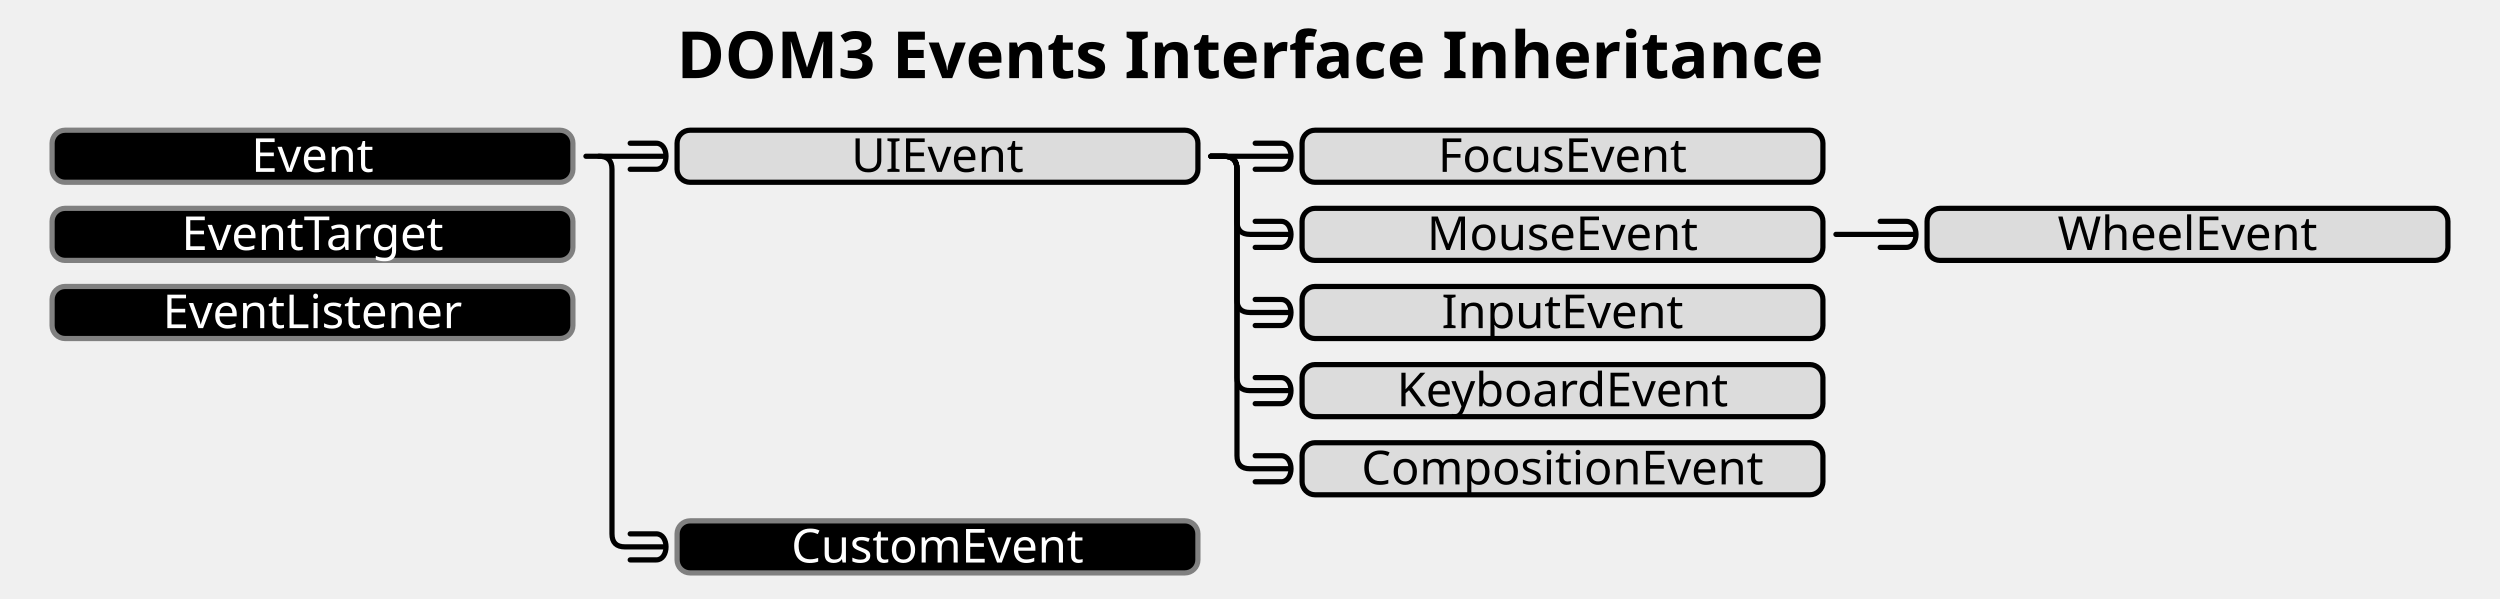
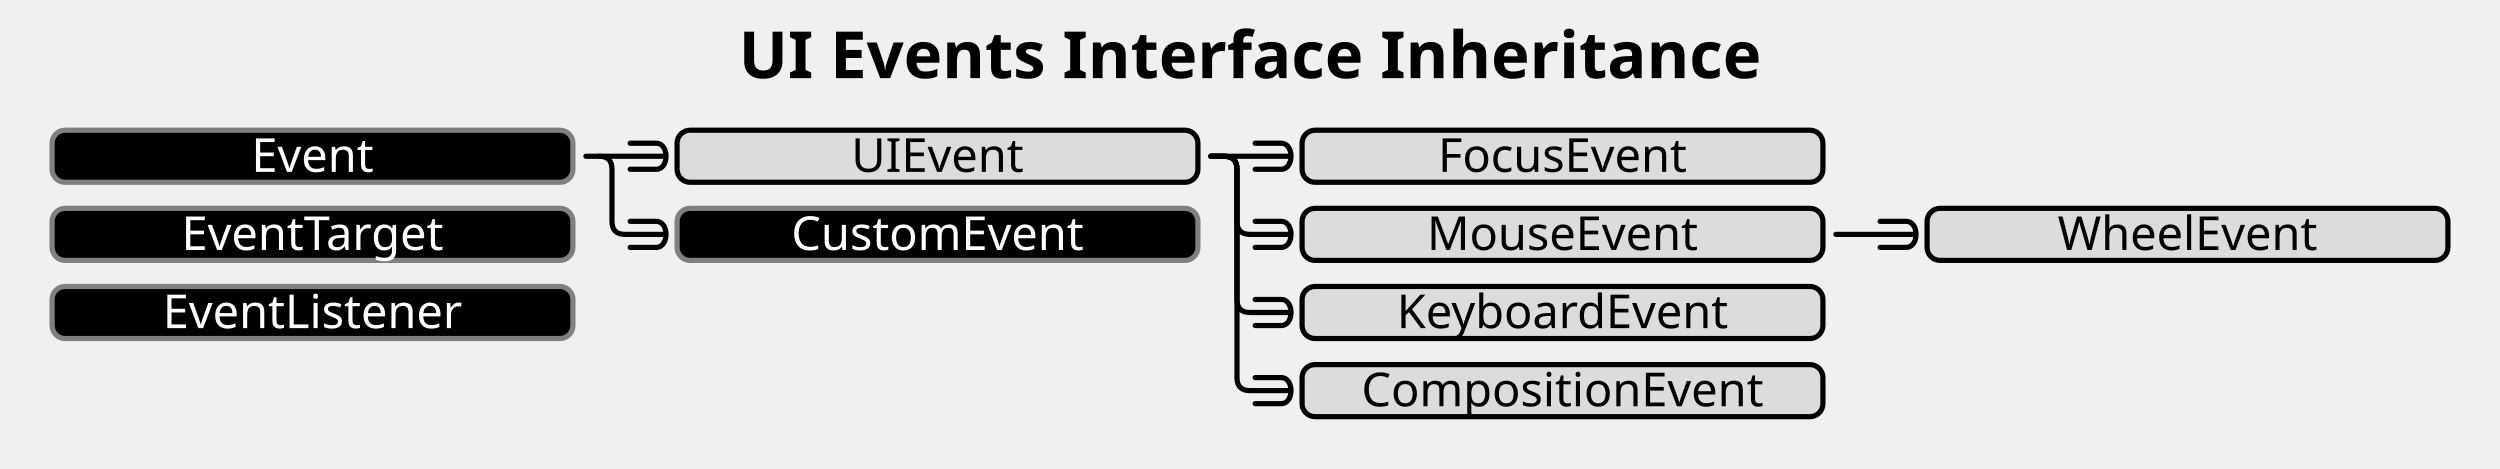
- <svg xmlns="http://www.w3.org/2000/svg" xmlns:xlink="http://www.w3.org/1999/xlink" width="100%" height="100%" viewBox="0 0 960 230" id="svg2" version="1.1">
+ <svg xmlns="http://www.w3.org/2000/svg" xmlns:xlink="http://www.w3.org/1999/xlink" width="100%" height="100%" viewBox="0 0 960 180" id="svg2" version="1.1">
  <defs id="defs8">
    <marker id="contains" viewBox="-16 -7 18 14" refX="-2" markerWidth="9" markerHeight="7" orient="auto">
      <path d="M-15,-5 L-5,-5 C0,-5 0,5 -5,5 L-15,5" stroke-linejoin="round" stroke-linecap="round" fill="none" stroke-width="2" stroke="black" id="path13" />
    </marker>
  </defs>
  <style type="text/css" id="style15">
    .basic {
      fill: black;
      stroke: gray;
    }

    .basic text {
      fill: white;
      stroke: none;
    }
    
    .order1 {
      fill: gainsboro;
      stroke: black;
    }

    .order1 text {
      fill: black;
      stroke: none;
    }
    
    .order2 {
      fill: gainsboro;
      stroke: blue;
    }

    .order2 text {
      fill: blue;
      stroke: none;
    }

    .order3 {
      fill: gainsboro;
      stroke: green;
    }

    .order3 text {
      fill: green;
      stroke: none;
    }

  </style>
-   <text id="caption" x="480" y="30" font-size="25" fill="black" text-anchor="middle" font-family="Verdana, sans-serif" font-weight="bold" style="-inkscape-font-specification:Verdana Bold;font-family:Verdana;font-weight:bold;font-style:normal;font-stretch:normal;font-variant:normal;font-size:25px;text-anchor:middle;text-align:center;writing-mode:lr;line-height:125%">DOM3 Events Interface Inheritance</text>
-   <a xlink:href="../DOM3-Events.html#interface-Event" id="Event" class="basic" transform="translate(20, 50)" target="_parent">
+   <text id="caption" x="480" y="30" font-size="25" fill="black" text-anchor="middle" font-family="Verdana, sans-serif" font-weight="bold" style="-inkscape-font-specification:Verdana Bold;font-family:Verdana;font-weight:bold;font-style:normal;font-stretch:normal;font-variant:normal;font-size:25px;text-anchor:middle;text-align:center;writing-mode:lr;line-height:125%">UI Events Interface Inheritance</text>
+   <a xlink:href="../index.html#interface-Event" id="Event" class="basic" transform="translate(20, 50)" target="_parent">
    <rect x="0" y="0" width="200" height="20" rx="5" ry="5" stroke-width="2" id="rect19" />
    <text x="100" y="16" font-size="18" text-anchor="middle" font-family="Verdana, sans-serif" id="text21">
      <tspan style="-inkscape-font-specification:Verdana;font-family:Verdana;font-weight:normal;font-style:normal;font-stretch:normal;font-variant:normal;font-size:18px;text-anchor:middle;text-align:center;writing-mode:lr;line-height:125%" id="tspan3047">Event</tspan>
    </text>
  </a>
  <path stroke-linejoin="round" stroke-linecap="round" fill="none" stroke-width="2" stroke="black" marker-end="url(#contains)" d="M225,60 H255" id="path23" />
-   <a xlink:href="../DOM3-Events.html#events-Events-UIEvent" id="UIEvent" class="order1" transform="translate(260, 50)" target="_parent">
+   <a xlink:href="../index.html#interface-UIEvent" id="UIEvent" class="order1" transform="translate(260, 50)" target="_parent">
    <rect x="0" y="0" width="200" height="20" rx="5" ry="5" stroke-width="2" id="rect26" />
    <text x="100" y="16" font-size="18" fill="black" text-anchor="middle" font-family="Verdana, sans-serif" id="text28">
      <tspan style="-inkscape-font-specification:Verdana;font-family:Verdana;font-weight:normal;font-style:normal;font-stretch:normal;font-variant:normal;font-size:18px;text-anchor:middle;text-align:center;writing-mode:lr;line-height:125%" id="tspan3045">UIEvent</tspan>
    </text>
  </a>
  <path stroke-linejoin="round" stroke-linecap="round" fill="none" stroke-width="2" stroke="black" marker-end="url(#contains)" d="M465,60 H495" id="path30" />
-   <a xlink:href="../DOM3-Events.html#events-Events-FocusEvent" id="FocusEvent" class="order2" transform="translate(500, 50)" target="_parent">
+   <a xlink:href="../index.html#interface-FocusEvent" id="FocusEvent" class="order2" transform="translate(500, 50)" target="_parent">
    <rect x="0" y="0" width="200" height="20" rx="5" ry="5" stroke-width="2" id="rect33" style="stroke:#000000;stroke-opacity:1" />
    <text x="100" y="16" font-size="18" id="text35" style="font-size:18px;text-anchor:middle;fill:#000000;fill-opacity:1;stroke:none;font-family:'Verdana, sans-serif'">
      <tspan style="-inkscape-font-specification:Verdana;font-family:Verdana;font-weight:normal;font-style:normal;font-stretch:normal;font-variant:normal;font-size:18px;text-anchor:middle;text-align:center;writing-mode:lr;line-height:125%" id="tspan3037">FocusEvent</tspan>
    </text>
  </a>
  <path stroke-linejoin="round" stroke-linecap="round" fill="none" stroke-width="2" stroke="black" marker-end="url(#contains)" d="M465,60 H470 Q475,60 475,65 V85 Q475,90 480,90 H495" id="path37" />
-   <a xlink:href="../DOM3-Events.html#events-Events-MouseEvent" id="MouseEvent" class="order2" transform="translate(500, 80)" target="_parent">
+   <a xlink:href="../index.html#interface-MouseEvent" id="MouseEvent" class="order2" transform="translate(500, 80)" target="_parent">
    <rect x="0" y="0" width="200" height="20" rx="5" ry="5" stroke-width="2" id="rect40" style="stroke:#000000;stroke-opacity:1" />
    <text x="100" y="16" font-size="18" text-anchor="middle" font-family="Verdana, sans-serif" id="text42" style="fill:#000000;fill-opacity:1">
      <tspan style="-inkscape-font-specification:Verdana;font-family:Verdana;font-weight:normal;font-style:normal;font-stretch:normal;font-variant:normal;font-size:18px;text-anchor:middle;text-align:center;writing-mode:lr;line-height:125%" id="tspan3035">MouseEvent</tspan>
    </text>
  </a>
  <path stroke-linejoin="round" stroke-linecap="round" fill="none" stroke-width="2" stroke="black" marker-end="url(#contains)" d="M705,90 H735" id="path44" />
-   <a xlink:href="../DOM3-Events.html#events-Events-WheelEvent" id="WheelEvent" class="order3" transform="translate(740, 80)" target="_parent">
+   <a xlink:href="../index.html#interface-WheelEvent" id="WheelEvent" class="order3" transform="translate(740, 80)" target="_parent">
    <rect x="0" y="0" width="200" height="20" rx="5" ry="5" stroke-width="2" id="rect47" style="stroke:#000000;stroke-opacity:1" />
    <text x="100" y="16" font-size="18" text-anchor="middle" font-family="Verdana, sans-serif" id="text49" style="fill:#000000;fill-opacity:1">
      <tspan style="-inkscape-font-specification:Verdana;font-family:Verdana;font-weight:normal;font-style:normal;font-stretch:normal;font-variant:normal;font-size:18px;text-anchor:middle;text-align:center;writing-mode:lr;line-height:125%" id="tspan3043">WheelEvent</tspan>
    </text>
  </a>
  <path stroke-linejoin="round" stroke-linecap="round" fill="none" stroke-width="2" stroke="black" marker-end="url(#contains)" d="M465,60 H470 Q475,60 475,65 V115 Q475,120 480,120 H495" id="path51" />
-   <a xlink:href="../DOM3-Events.html#events-Events-KeyboardEvent" id="KeyboardEvent" class="order2" transform="translate(500, 110)" target="_parent">
+   <a xlink:href="../index.html#interface-KeyboardEvent" id="KeyboardEvent" class="order2" transform="translate(500, 110)" target="_parent">
    <rect x="0" y="0" width="200" height="20" rx="5" ry="5" stroke-width="2" id="rect54" style="stroke:#000000;stroke-opacity:1" />
    <text x="100" y="16" font-size="18" id="text56" style="font-size:18px;text-anchor:middle;fill:#000000;stroke:none;font-family:'Verdana, sans-serif';fill-opacity:1">
-       <tspan style="-inkscape-font-specification:Verdana;font-family:Verdana;font-weight:normal;font-style:normal;font-stretch:normal;font-variant:normal;font-size:18px;text-anchor:middle;text-align:center;writing-mode:lr;line-height:125%" id="tspan3033">InputEvent</tspan>
+       <tspan style="-inkscape-font-specification:Verdana;font-family:Verdana;font-weight:normal;font-style:normal;font-stretch:normal;font-variant:normal;font-size:18px;text-anchor:middle;text-align:center;writing-mode:lr;line-height:125%" id="tspan3033">KeyboardEvent</tspan>
    </text>
  </a>
-   <path stroke-linejoin="round" stroke-linecap="round" fill="none" stroke-width="2" stroke="black" marker-end="url(#contains)" d="M465,60 H470 Q475,60 475,65 V145 Q475,150 480,150 H495" id="path58" />
-   <a xlink:href="../DOM3-Events.html#events-Events-CompositionEvent" id="CompositionEvent" class="order2" transform="translate(500,170)" target="_parent" style="fill:#dcdcdc;stroke:#0000ff">
-     <rect x="0" y="0" width="200" height="20" rx="5" ry="5" id="rect61" style="stroke-width:2;stroke:#000000;stroke-opacity:1" />
-     <text x="100" y="16" font-size="18" id="text63" style="font-size:18px;text-anchor:middle;fill:#000000;stroke:none;font-family:'Verdana, sans-serif';fill-opacity:1">
-       <tspan style="-inkscape-font-specification:Verdana;font-family:Verdana;font-weight:normal;font-style:normal;font-stretch:normal;font-variant:normal;font-size:18px;text-anchor:middle;text-align:center;writing-mode:lr;line-height:125%" id="tspan3041">CompositionEvent</tspan>
-     </text>
-   </a>
-   <a xlink:href="../DOM3-Events.html#interface-CustomEvent" id="CustomEvent" class="order1" transform="translate(260,200)" target="_parent" style="fill:#009300;fill-opacity:1;stroke:#808080;stroke-opacity:1">
+   <a xlink:href="../index.html#interface-CustomEvent" id="CustomEvent" class="order1" transform="translate(260,80)" target="_parent" style="fill:#009300;fill-opacity:1;stroke:#808080;stroke-opacity:1">
    <rect x="0" y="0" width="200" height="20" rx="5" ry="5" id="rect68" style="fill:#000000;fill-opacity:1;stroke:#808080;stroke-width:2;stroke-opacity:1" />
    <text x="100" y="16" font-size="18" id="text70" style="font-size:18px;text-anchor:middle;fill:#009300;fill-opacity:1;stroke:none;font-family:'Verdana, sans-serif'">
      <tspan style="fill:#ffffff;fill-opacity:1;stroke:none;-inkscape-font-specification:Verdana;font-family:Verdana;font-weight:normal;font-style:normal;font-stretch:normal;font-variant:normal;font-size:18px;text-anchor:middle;text-align:center;writing-mode:lr;line-height:125%" id="tspan3862">CustomEvent</tspan>
    </text>
  </a>
-   <a xlink:href="../DOM3-Events.html#events-Events-EventTarget" id="EventTarget" class="basic" transform="translate(20, 80)" target="_parent">
+   <a xlink:href="../interface.html#interface-EventTarget" id="EventTarget" class="basic" transform="translate(20, 80)" target="_parent">
    <rect x="0" y="0" width="200" height="20" rx="5" ry="5" fill="black" stroke="gray" stroke-width="2" id="rect80" />
    <text x="100" y="16" font-size="18" fill="white" text-anchor="middle" font-family="Verdana, sans-serif" id="text82">
      <tspan style="-inkscape-font-specification:Verdana;font-family:Verdana;font-weight:normal;font-style:normal;font-stretch:normal;font-variant:normal" id="tspan3049">EventTarget</tspan>
    </text>
  </a>
-   <a xlink:href="../DOM3-Events.html#events-Events-EventListener" id="EventListener" class="basic" transform="translate(20, 110)" target="_parent">
+   <a xlink:href="../index.html#interface-EventListener" id="EventListener" class="basic" transform="translate(20, 110)" target="_parent">
    <rect x="0" y="0" width="200" height="20" rx="5" ry="5" fill="black" stroke="gray" stroke-width="2" id="rect85" />
    <text x="100" y="16" font-size="18" fill="white" text-anchor="middle" font-family="Verdana, sans-serif" id="text87">
      <tspan style="-inkscape-font-specification:Verdana;font-family:Verdana;font-weight:normal;font-style:normal;font-stretch:normal;font-variant:normal" id="tspan3051">EventListener</tspan>
    </text>
  </a>
-   <a xlink:href="../DOM3-Events.html#events-Events-KeyboardEvent" target="_parent" transform="translate(500,140)" class="order2" id="a3864" style="fill:#dcdcdc;stroke:#0000ff">
+   <a xlink:href="../index.html#interface-CompositionEvent" target="_parent" transform="translate(500,140)" class="order2" id="a3864" style="fill:#dcdcdc;stroke:#0000ff">
    <rect id="rect3866" ry="5" rx="5" height="20" width="200" y="0" x="0" style="stroke-width:2;stroke:#000000;stroke-opacity:1" />
    <text id="text3868" font-size="18" y="16" x="100" style="font-size:18px;text-anchor:middle;fill:#000000;stroke:none;font-family:'Verdana, sans-serif';fill-opacity:1">
-       <tspan style="-inkscape-font-specification:Verdana;font-family:Verdana;font-weight:normal;font-style:normal;font-stretch:normal;font-variant:normal;font-size:18px;text-anchor:middle;text-align:center;writing-mode:lr;line-height:125%" id="tspan3039">KeyboardEvent</tspan>
+       <tspan style="-inkscape-font-specification:Verdana;font-family:Verdana;font-weight:normal;font-style:normal;font-stretch:normal;font-variant:normal;font-size:18px;text-anchor:middle;text-align:center;writing-mode:lr;line-height:125%" id="tspan3039">CompositionEvent</tspan>
    </text>
  </a>
-   <path id="path3888" d="m 465,60 h 5 q 5,0 5,5 v 110 q 0,5 5,5 h 15" style="fill:none;stroke:#000000;stroke-width:2;stroke-linecap:round;stroke-linejoin:round;marker-end:url(#contains)" />
-   <path style="fill:none;stroke:#000000;stroke-width:2;stroke-linecap:round;stroke-linejoin:round;marker-end:url(#contains)" d="m 230,60 c 3.333,0 5,1.667 5,5 l 0,140 c 0,3.333 1.667,5 5,5 l 15,0" id="path3890" />
+   <path id="path3888" d="m 465,60 h 5 q 5,0 5,5 v 80 q 0,5 5,5 h 15" style="fill:none;stroke:#000000;stroke-width:2;stroke-linecap:round;stroke-linejoin:round;marker-end:url(#contains)" />
+   <path where="Event-&gt;CustomeEvent" style="fill:none;stroke:#000000;stroke-width:2;stroke-linecap:round;stroke-linejoin:round;marker-end:url(#contains)" d="m 230,60 c 3.333,0 5,1.667 5,5 l 0,20 c 0,3.333 1.667,5 5,5 l 15,0" id="path3890" />
</svg>
